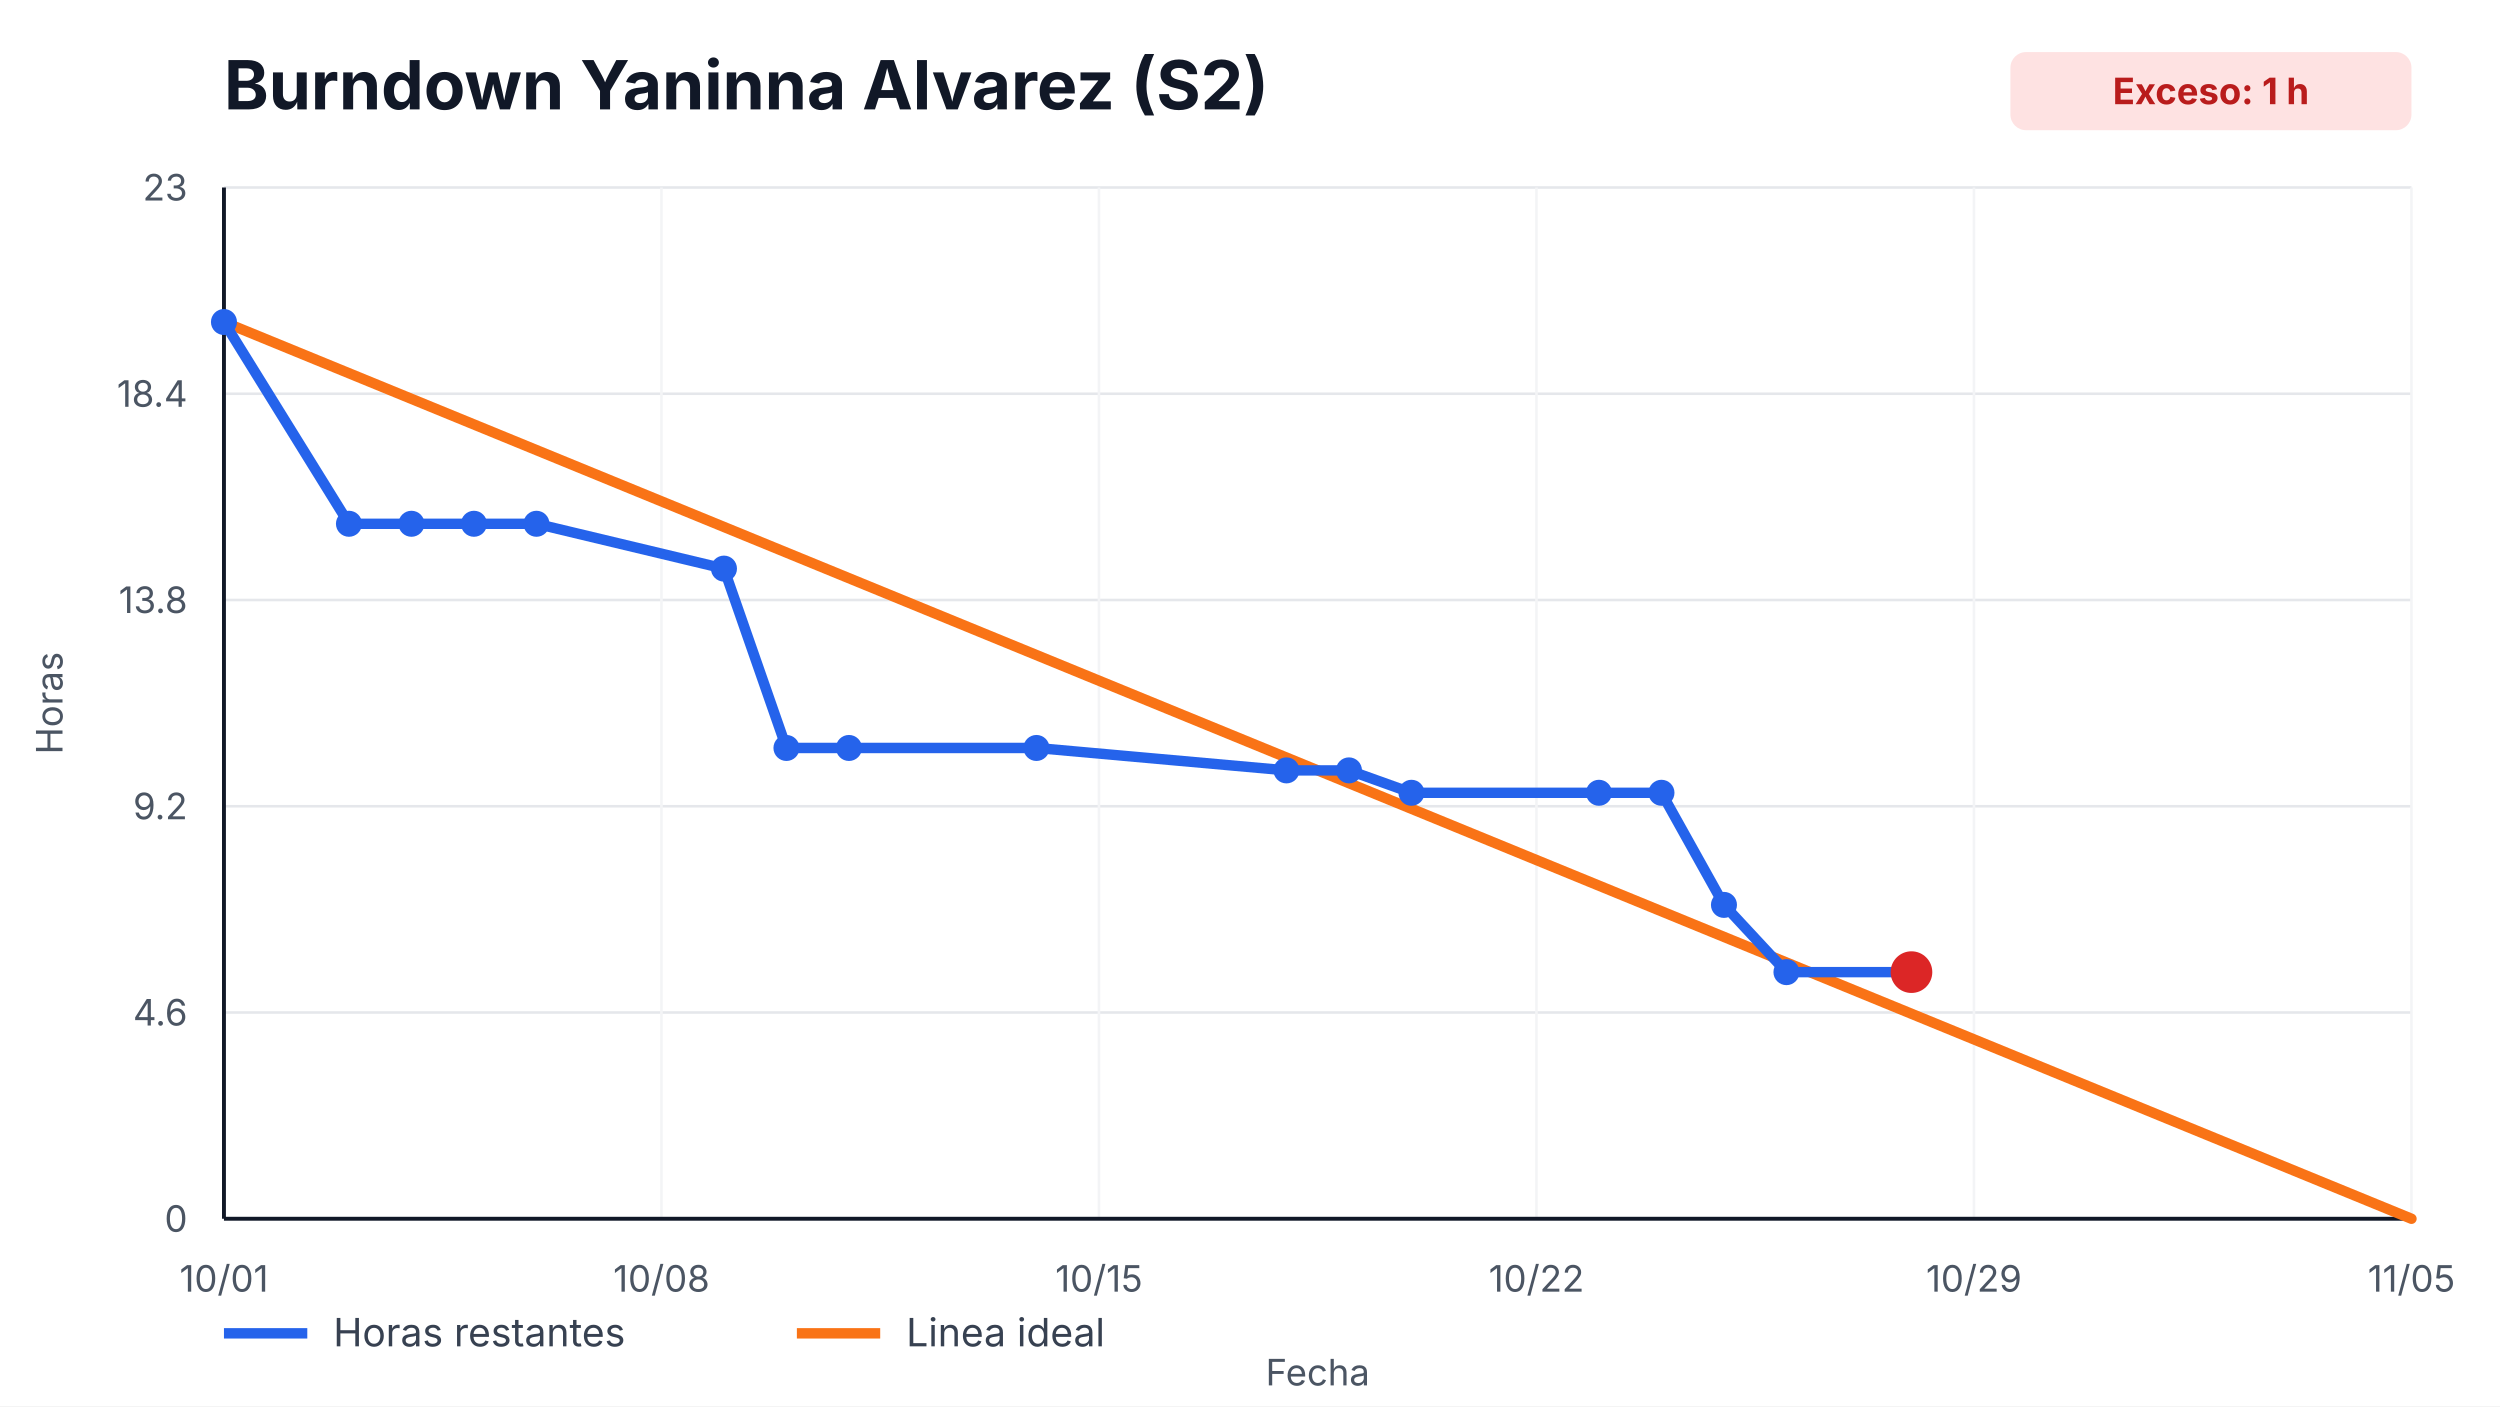
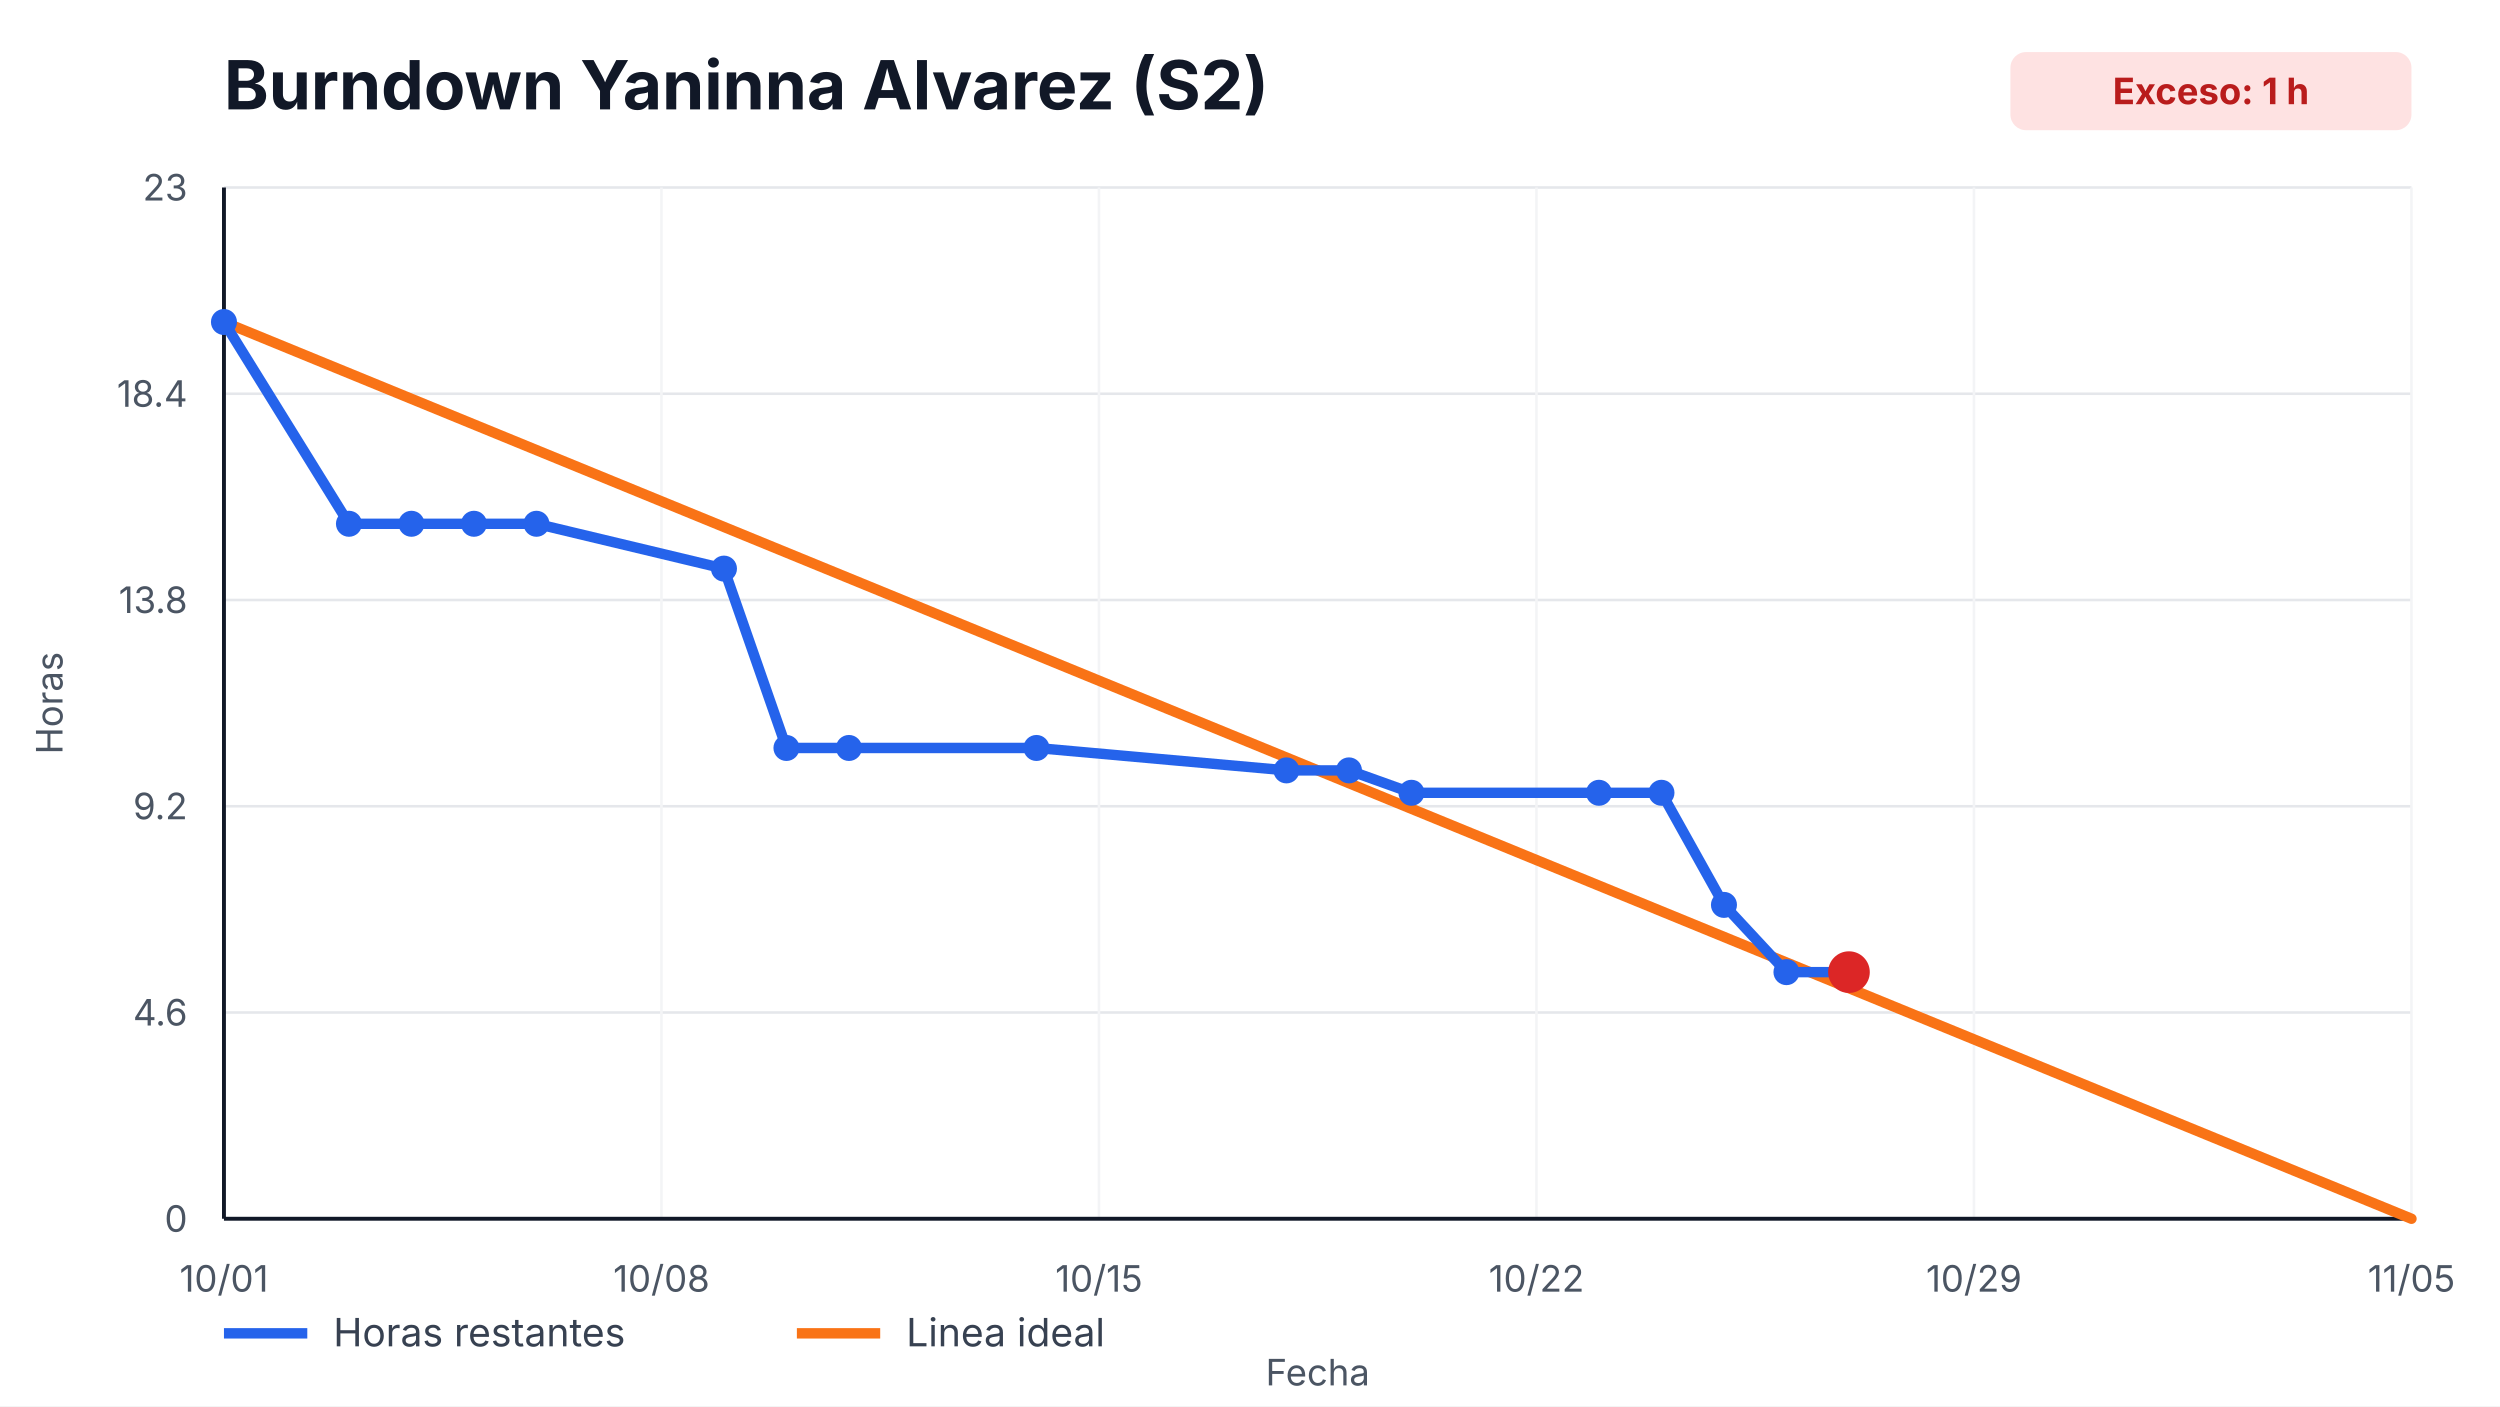
<svg xmlns="http://www.w3.org/2000/svg" width="960" height="540" viewBox="0 0 960 540" role="img" aria-label="Burndown Yaninna Alvarez (S2)">
  <style>
    text { font-family: -apple-system, BlinkMacSystemFont, "Segoe UI", sans-serif; fill: #111827; }
    .title { font-size: 26px; font-weight: 700; }
    .axis { font-size: 14px; fill: #4b5563; }
    .legend { font-size: 15px; fill: #374151; }
    .overrun { font-size: 14px; font-weight: 700; fill: #b91c1c; }
  </style>
  <rect width="100%" height="100%" fill="#ffffff" />
  <text x="86" y="42" class="title">Burndown Yaninna Alvarez (S2)</text>
  <rect x="772" y="20" width="154" height="30" rx="6" fill="#fee2e2" />
  <text x="849" y="40" text-anchor="middle" class="overrun">Exceso: 1 h</text>
  <g>
    <line x1="86" y1="468.00" x2="926" y2="468.00" stroke="#e5e7eb" />
    <line x1="86" y1="388.80" x2="926" y2="388.80" stroke="#e5e7eb" />
    <line x1="86" y1="309.60" x2="926" y2="309.60" stroke="#e5e7eb" />
    <line x1="86" y1="230.40" x2="926" y2="230.40" stroke="#e5e7eb" />
    <line x1="86" y1="151.20" x2="926" y2="151.20" stroke="#e5e7eb" />
    <line x1="86" y1="72.00" x2="926" y2="72.00" stroke="#e5e7eb" />
  </g>
  <g>
    <line x1="86.00" y1="72" x2="86.00" y2="468" stroke="#f3f4f6" />
    <text x="86.00" y="496" text-anchor="middle" class="axis">10/01</text>
    <line x1="254.00" y1="72" x2="254.00" y2="468" stroke="#f3f4f6" />
    <text x="254.00" y="496" text-anchor="middle" class="axis">10/08</text>
    <line x1="422.00" y1="72" x2="422.00" y2="468" stroke="#f3f4f6" />
    <text x="422.00" y="496" text-anchor="middle" class="axis">10/15</text>
    <line x1="590.00" y1="72" x2="590.00" y2="468" stroke="#f3f4f6" />
    <text x="590.00" y="496" text-anchor="middle" class="axis">10/22</text>
    <line x1="758.00" y1="72" x2="758.00" y2="468" stroke="#f3f4f6" />
    <text x="758.00" y="496" text-anchor="middle" class="axis">10/29</text>
    <line x1="926.00" y1="72" x2="926.00" y2="468" stroke="#f3f4f6" />
    <text x="926.00" y="496" text-anchor="middle" class="axis">11/05</text>
  </g>
  <line x1="86" y1="468" x2="926" y2="468" stroke="#111827" stroke-width="1.5" />
  <line x1="86" y1="72" x2="86" y2="468" stroke="#111827" stroke-width="1.5" />
  <g>
    <text x="72" y="473.00" text-anchor="end" class="axis">0</text>
    <text x="72" y="393.80" text-anchor="end" class="axis">4.6</text>
    <text x="72" y="314.60" text-anchor="end" class="axis">9.2</text>
    <text x="72" y="235.40" text-anchor="end" class="axis">13.8</text>
    <text x="72" y="156.20" text-anchor="end" class="axis">18.4</text>
    <text x="72" y="77.00" text-anchor="end" class="axis">23</text>
  </g>
  <polyline points="86.00,123.65 926.00,468.00" fill="none" stroke="#f97316" stroke-width="4" stroke-linecap="round" />
-   <polyline points="86.00,123.65 134.00,201.13 158.00,201.13 182.00,201.13 206.00,201.13 278.00,218.35 302.00,287.22 326.00,287.22 398.00,287.22 494.00,295.83 518.00,295.83 542.00,304.43 614.00,304.43 638.00,304.43 662.00,347.48 686.00,373.30 734.00,373.30" fill="none" stroke="#2563eb" stroke-width="4" stroke-linecap="round" stroke-linejoin="round" />
+   <polyline points="86.00,123.65 134.00,201.13 158.00,201.13 182.00,201.13 206.00,201.13 278.00,218.35 302.00,287.22 326.00,287.22 398.00,287.22 494.00,295.83 518.00,295.83 542.00,304.43 614.00,304.43 638.00,304.43 662.00,347.48 686.00,373.30 710.00,373.30" fill="none" stroke="#2563eb" stroke-width="4" stroke-linecap="round" stroke-linejoin="round" />
  <g>
    <circle cx="86.00" cy="123.65" r="5" fill="#2563eb" />
    <circle cx="134.00" cy="201.13" r="5" fill="#2563eb" />
    <circle cx="158.00" cy="201.13" r="5" fill="#2563eb" />
    <circle cx="182.00" cy="201.13" r="5" fill="#2563eb" />
    <circle cx="206.00" cy="201.13" r="5" fill="#2563eb" />
    <circle cx="278.00" cy="218.35" r="5" fill="#2563eb" />
    <circle cx="302.00" cy="287.22" r="5" fill="#2563eb" />
    <circle cx="326.00" cy="287.22" r="5" fill="#2563eb" />
    <circle cx="398.00" cy="287.22" r="5" fill="#2563eb" />
    <circle cx="494.00" cy="295.83" r="5" fill="#2563eb" />
    <circle cx="518.00" cy="295.83" r="5" fill="#2563eb" />
    <circle cx="542.00" cy="304.43" r="5" fill="#2563eb" />
    <circle cx="614.00" cy="304.43" r="5" fill="#2563eb" />
    <circle cx="638.00" cy="304.43" r="5" fill="#2563eb" />
    <circle cx="662.00" cy="347.48" r="5" fill="#2563eb" />
    <circle cx="686.00" cy="373.30" r="5" fill="#2563eb" />
-     <circle cx="734.00" cy="373.30" r="5" fill="#2563eb" />
+     <circle cx="710.00" cy="373.30" r="5" fill="#2563eb" />
  </g>
-   <circle cx="734.00" cy="373.30" r="8" fill="#dc2626" />
+   <circle cx="710.00" cy="373.30" r="8" fill="#dc2626" />
  <line x1="86" y1="512" x2="118" y2="512" stroke="#2563eb" stroke-width="4" />
  <text x="128" y="517" class="legend">Horas restantes</text>
  <line x1="306" y1="512" x2="338" y2="512" stroke="#f97316" stroke-width="4" />
  <text x="348" y="517" class="legend">Linea ideal</text>
  <text x="506.0" y="532" text-anchor="middle" class="axis">Fecha</text>
  <text x="24" y="270.0" transform="rotate(-90 24,270.0)" text-anchor="middle" class="axis">Horas</text>
</svg>
